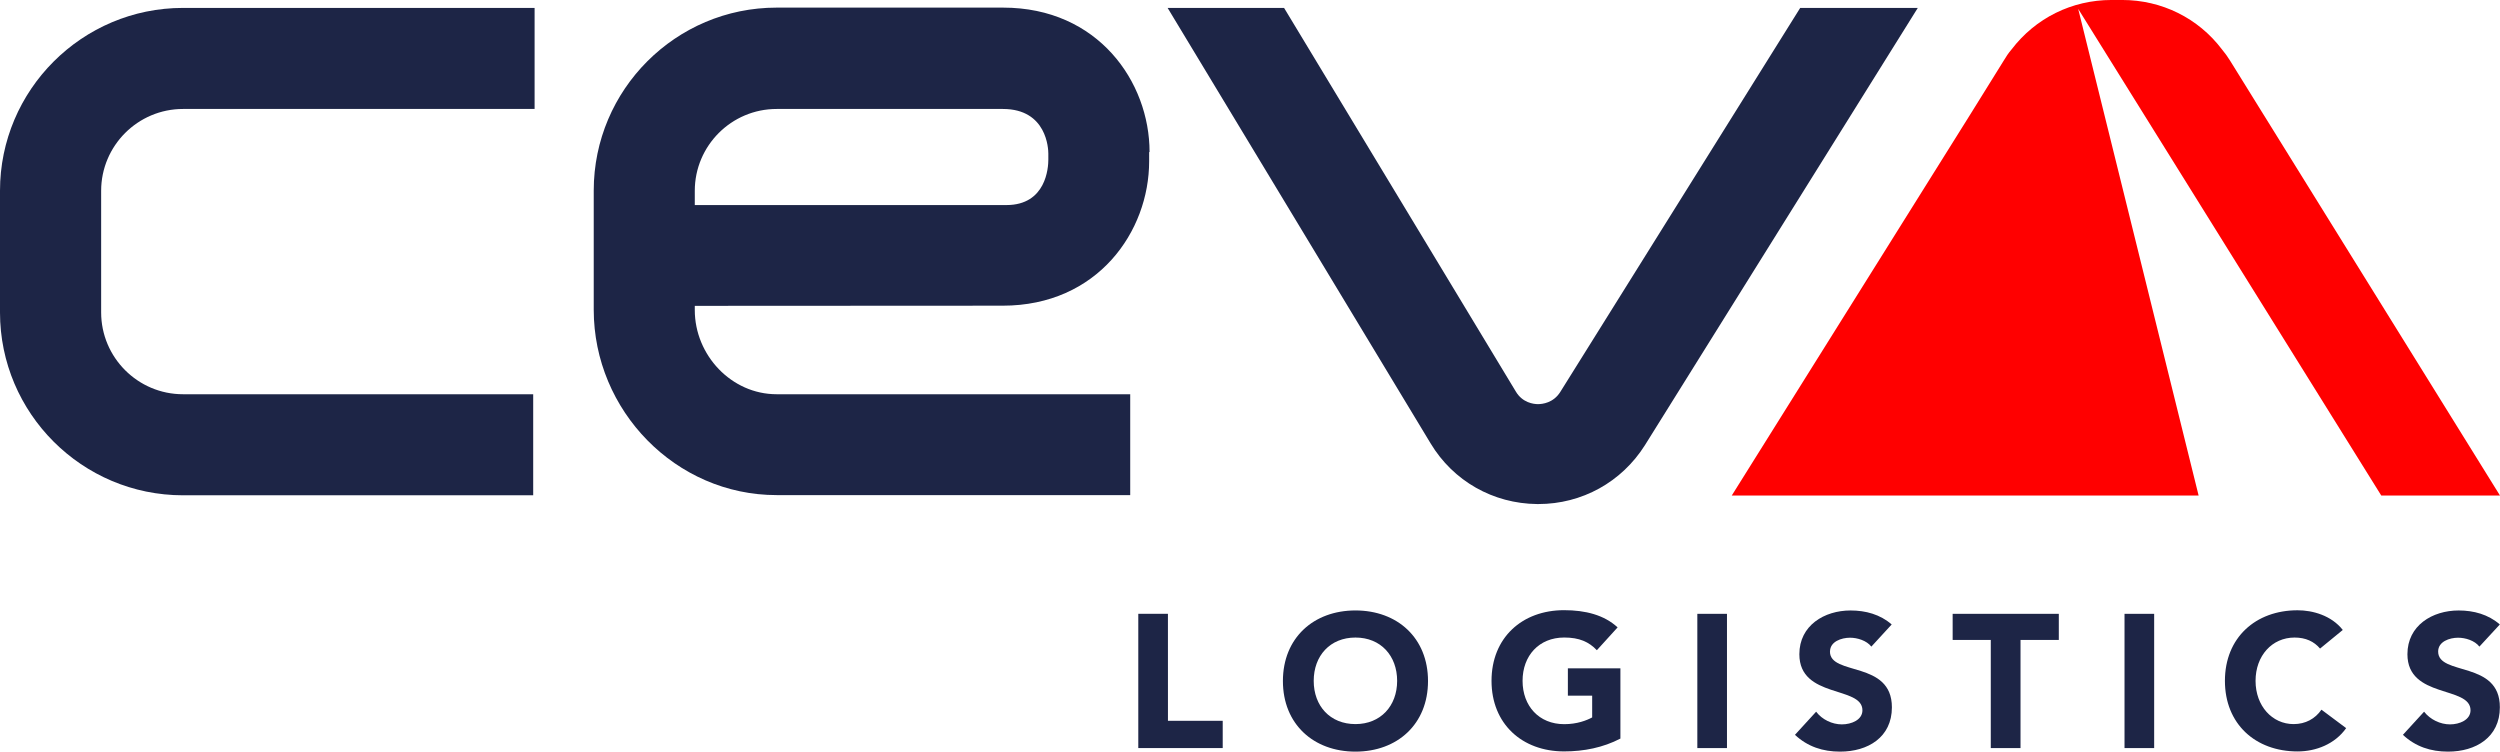
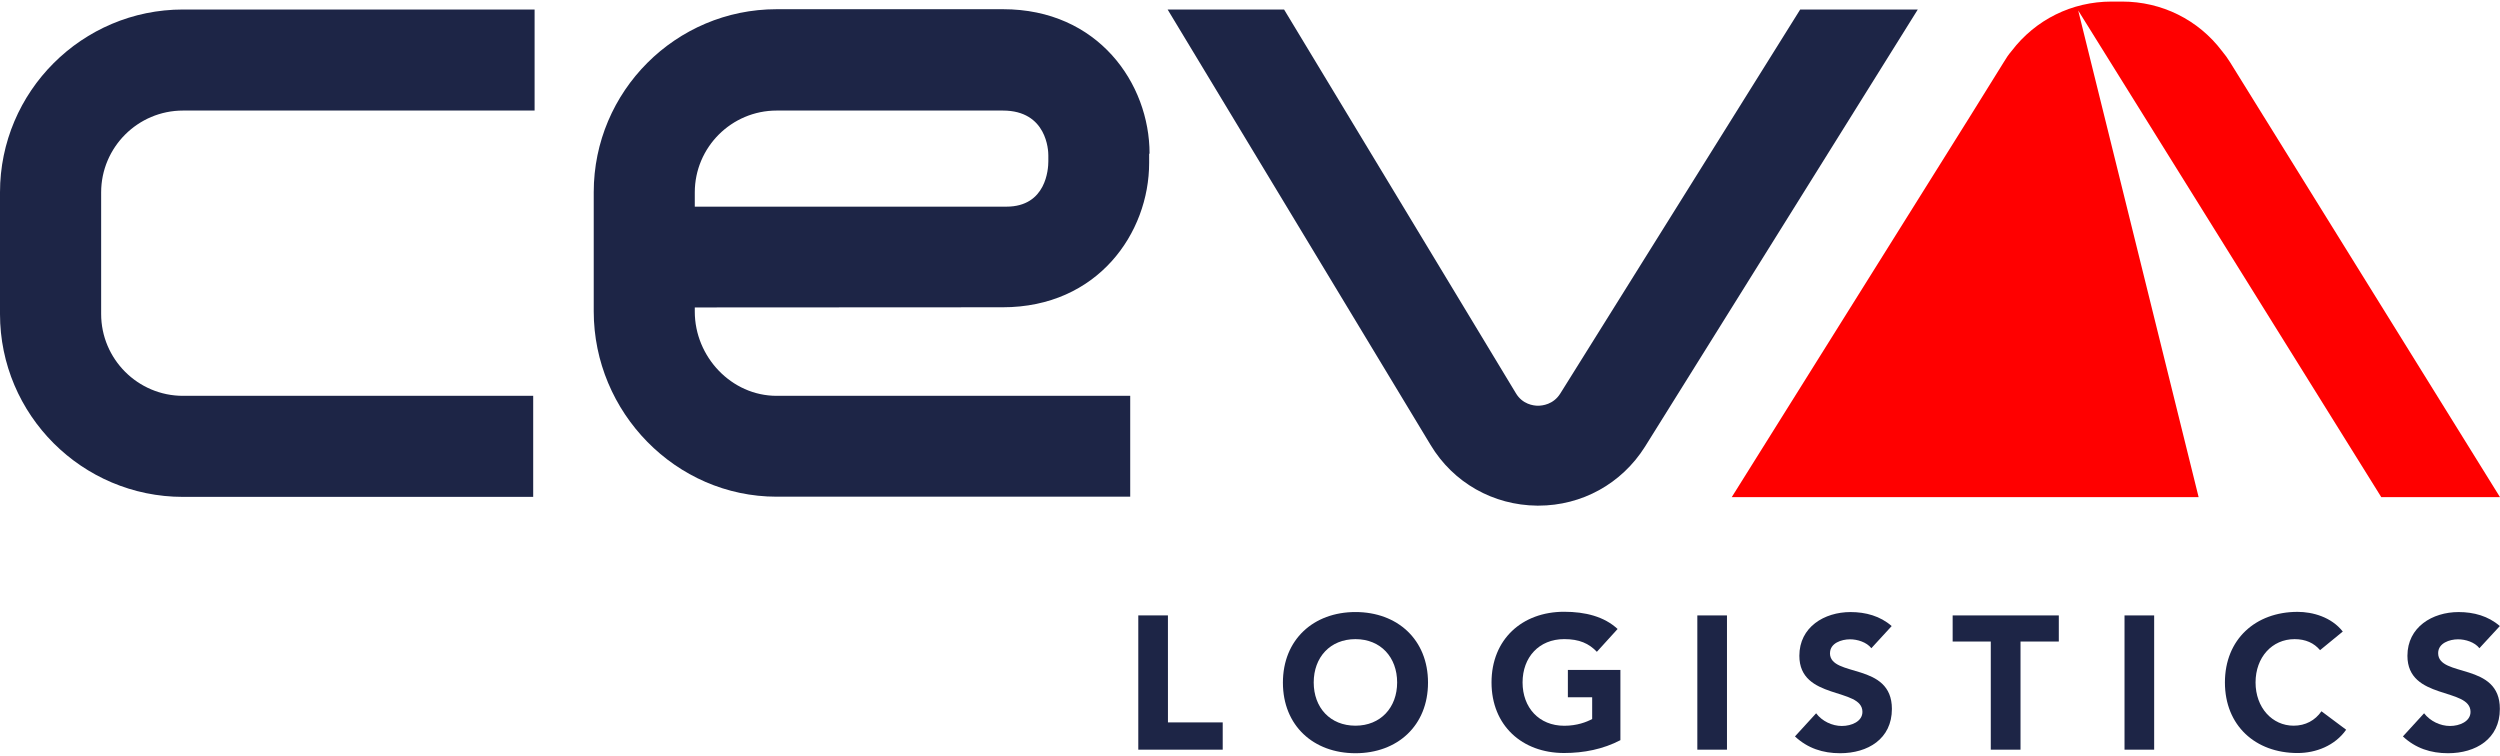
- <svg xmlns="http://www.w3.org/2000/svg" version="1.1" id="svg1" width="332.78" height="100" viewBox="0 0 103.409 31.074">
+ <svg xmlns="http://www.w3.org/2000/svg" version="1.1" id="svg1" width="331.12" height="100" viewBox="0 -0.066 103.409 31.23">
  <defs id="defs1" />
  <g id="layer1" transform="translate(-64.03919,-135.924)">
    <path fill-rule="nonzero" fill="#1d2546" fill-opacity="1" d="m 112.349,161.314 h -1.226 v 5.553 h 3.492 v -1.128 h -2.265 z m 0,0" id="path2612" style="stroke-width:0.872" />
    <path fill-rule="nonzero" fill="#1d2546" fill-opacity="1" d="m 120.106,165.875 c -1.049,0 -1.727,-0.749 -1.727,-1.788 0,-1.039 0.678,-1.792 1.727,-1.792 1.046,0 1.724,0.753 1.724,1.792 0,1.039 -0.685,1.788 -1.724,1.788 m 0,-4.701 c -1.734,0 -3.001,1.138 -3.001,2.92 0,1.782 1.267,2.92 3.001,2.92 1.734,0 3.001,-1.138 3.001,-2.92 0,-1.782 -1.267,-2.92 -3.001,-2.92" id="path2613" style="stroke-width:0.872" />
    <path fill-rule="nonzero" fill="#1d2546" fill-opacity="1" d="m 128.899,164.7 h 0.998 v 0.899 c -0.228,0.123 -0.623,0.279 -1.155,0.279 -1.046,0 -1.724,-0.753 -1.724,-1.792 0,-1.039 0.678,-1.792 1.724,-1.792 0.623,0 1.022,0.18 1.349,0.525 l 0.858,-0.944 c -0.555,-0.514 -1.332,-0.712 -2.214,-0.712 -1.734,0 -3.001,1.138 -3.001,2.923 0,1.782 1.267,2.919 3.001,2.919 0.818,0 1.611,-0.157 2.33,-0.531 v -2.906 h -2.173 v 1.131 z m 0,0" id="path2614" style="stroke-width:0.872" />
    <path fill-rule="nonzero" fill="#1d2546" fill-opacity="1" d="m 134.247,161.314 h 1.226 v 5.553 h -1.226 z m 0,0" id="path2615" style="stroke-width:0.872" />
    <path fill-rule="nonzero" fill="#1d2546" fill-opacity="1" d="m 139.735,162.874 c 0,-0.416 0.477,-0.572 0.828,-0.572 0.303,0 0.685,0.116 0.882,0.368 l 0.841,-0.916 c -0.474,-0.416 -1.08,-0.579 -1.7,-0.579 -1.087,0 -2.119,0.62 -2.119,1.809 0,1.846 2.609,1.298 2.609,2.32 0,0.395 -0.45,0.583 -0.852,0.583 -0.399,0 -0.818,-0.198 -1.063,-0.525 l -0.876,0.957 c 0.525,0.491 1.155,0.695 1.867,0.695 1.145,0 2.143,-0.589 2.143,-1.833 0,-1.945 -2.562,-1.291 -2.562,-2.306" id="path2616" style="stroke-width:0.872" />
    <path fill-rule="nonzero" fill="#1d2546" fill-opacity="1" d="m 144.808,162.394 h 1.577 v 4.473 h 1.23 v -4.473 h 1.584 v -1.08 h -4.391 z m 0,0" id="path2617" style="stroke-width:0.872" />
    <path fill-rule="nonzero" fill="#1d2546" fill-opacity="1" d="m 151.917,161.314 h 1.226 v 5.553 h -1.226 z m 0,0" id="path2618" style="stroke-width:0.872" />
    <path fill-rule="nonzero" fill="#1d2546" fill-opacity="1" d="m 158.911,165.875 c -0.886,0 -1.574,-0.749 -1.574,-1.788 0,-1.039 0.681,-1.792 1.615,-1.792 0.457,0 0.807,0.163 1.053,0.456 l 0.94,-0.77 c -0.474,-0.603 -1.25,-0.814 -1.87,-0.814 -1.737,0 -3.005,1.134 -3.005,2.919 0,1.782 1.26,2.92 3.005,2.92 0.76,0 1.543,-0.303 2.01,-0.964 l -1.022,-0.763 c -0.262,0.378 -0.661,0.596 -1.151,0.596" id="path2619" style="stroke-width:0.872" />
    <path fill-rule="nonzero" fill="#1d2546" fill-opacity="1" d="m 164.89,162.874 c 0,-0.416 0.474,-0.572 0.824,-0.572 0.303,0 0.688,0.116 0.882,0.368 l 0.845,-0.916 c -0.477,-0.416 -1.08,-0.579 -1.703,-0.579 -1.087,0 -2.119,0.62 -2.119,1.809 0,1.846 2.61,1.298 2.61,2.32 0,0.395 -0.45,0.583 -0.848,0.583 -0.402,0 -0.818,-0.198 -1.073,-0.525 l -0.876,0.957 c 0.525,0.491 1.155,0.695 1.867,0.695 1.145,0 2.143,-0.589 2.143,-1.833 0.007,-1.945 -2.552,-1.291 -2.552,-2.306" id="path2620" style="stroke-width:0.872" />
    <path fill-rule="nonzero" fill="#ff0000" fill-opacity="1" d="m 167.448,156.422 -9.743,-15.698 -0.041,-0.065 -1.38,-2.225 c -0.099,-0.163 -0.215,-0.32 -0.337,-0.467 -0.981,-1.295 -2.494,-2.044 -4.129,-2.044 h -0.436 c -1.642,0 -3.148,0.749 -4.136,2.044 -0.126,0.147 -0.232,0.303 -0.327,0.467 l -1.383,2.225 -9.866,15.763 h 19.312 l -4.981,-20.13 12.537,20.13 z m 0,0" id="path2621" style="stroke-width:0.872" />
    <path fill-rule="nonzero" fill="#1d2546" fill-opacity="1" d="m 64.039,143.817 v 5.028 c 0,4.173 3.396,7.566 7.57,7.566 h 14.485 v -4.18 H 71.609 c -1.867,0 -3.386,-1.519 -3.386,-3.386 v -5.028 c 0,-1.867 1.519,-3.386 3.386,-3.386 h 14.543 v -4.18 H 71.609 c -4.173,0 -7.57,3.393 -7.57,7.566" id="path2622" style="stroke-width:0.872" />
    <path fill-rule="nonzero" fill="#1d2546" fill-opacity="1" d="m 138.502,136.251 -9.924,15.885 c -0.286,0.456 -0.743,0.504 -0.923,0.504 -0.18,0 -0.64,-0.055 -0.916,-0.521 l -9.586,-15.868 h -4.817 l 10.877,18.011 c 0.94,1.564 2.592,2.494 4.408,2.511 h 0.051 c 1.799,0 3.444,-0.906 4.408,-2.436 l 11.286,-18.086 z m 0,0" id="path2623" style="stroke-width:0.872" />
    <path fill-rule="nonzero" fill="#1d2546" fill-opacity="1" d="m 92.778,143.817 c 0,-1.867 1.519,-3.386 3.386,-3.386 h 9.358 c 1.829,0 1.88,1.666 1.88,1.846 v 0.255 c 0,0.31 -0.082,1.874 -1.734,1.874 H 92.778 Z m 18.001,8.414 H 96.164 c -1.874,0 -3.386,-1.618 -3.386,-3.482 v -0.174 l 12.734,-0.007 c 3.935,0 6.06,-3.076 6.06,-5.972 v -0.378 l 0.017,-0.007 c 0,-2.896 -2.126,-5.972 -6.06,-5.972 h -9.365 c -4.173,0 -7.566,3.396 -7.566,7.566 v 4.933 c 0,4.173 3.393,7.665 7.566,7.665 h 14.625 v -4.173 z m 0,0" id="path2624" style="stroke-width:0.872" />
  </g>
</svg>
